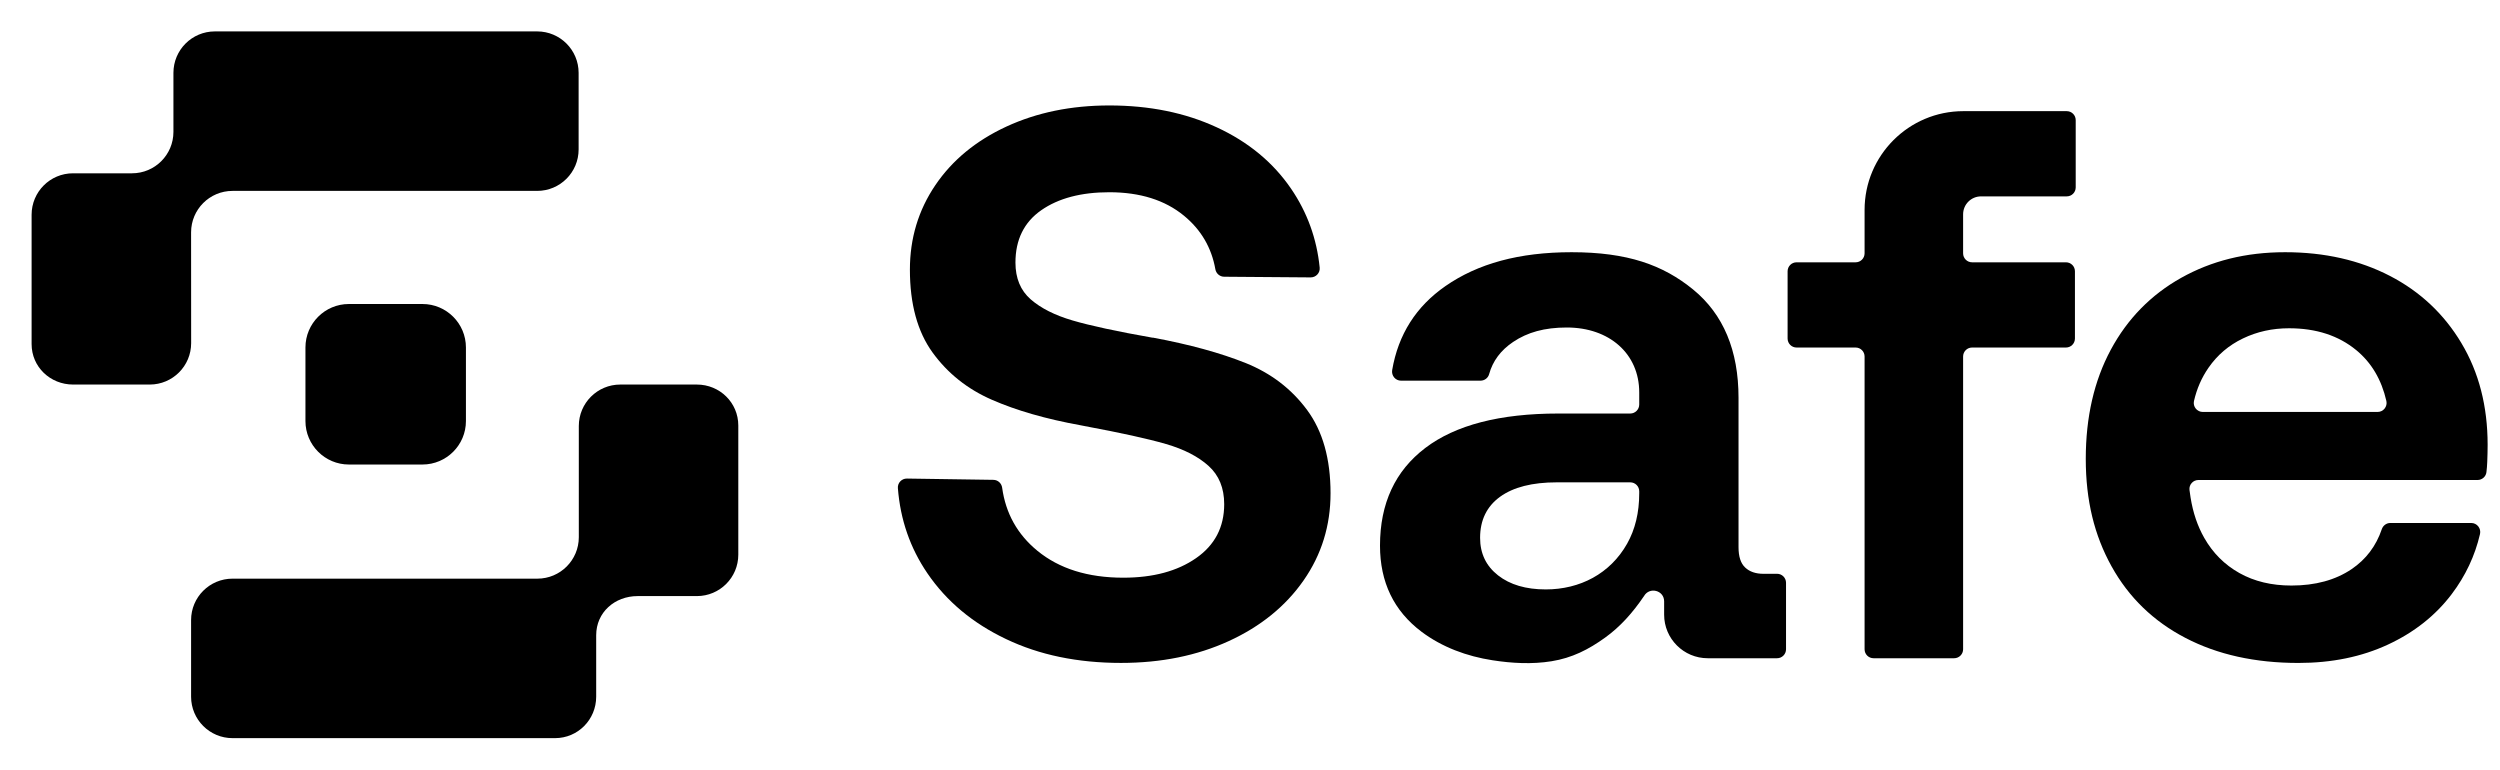
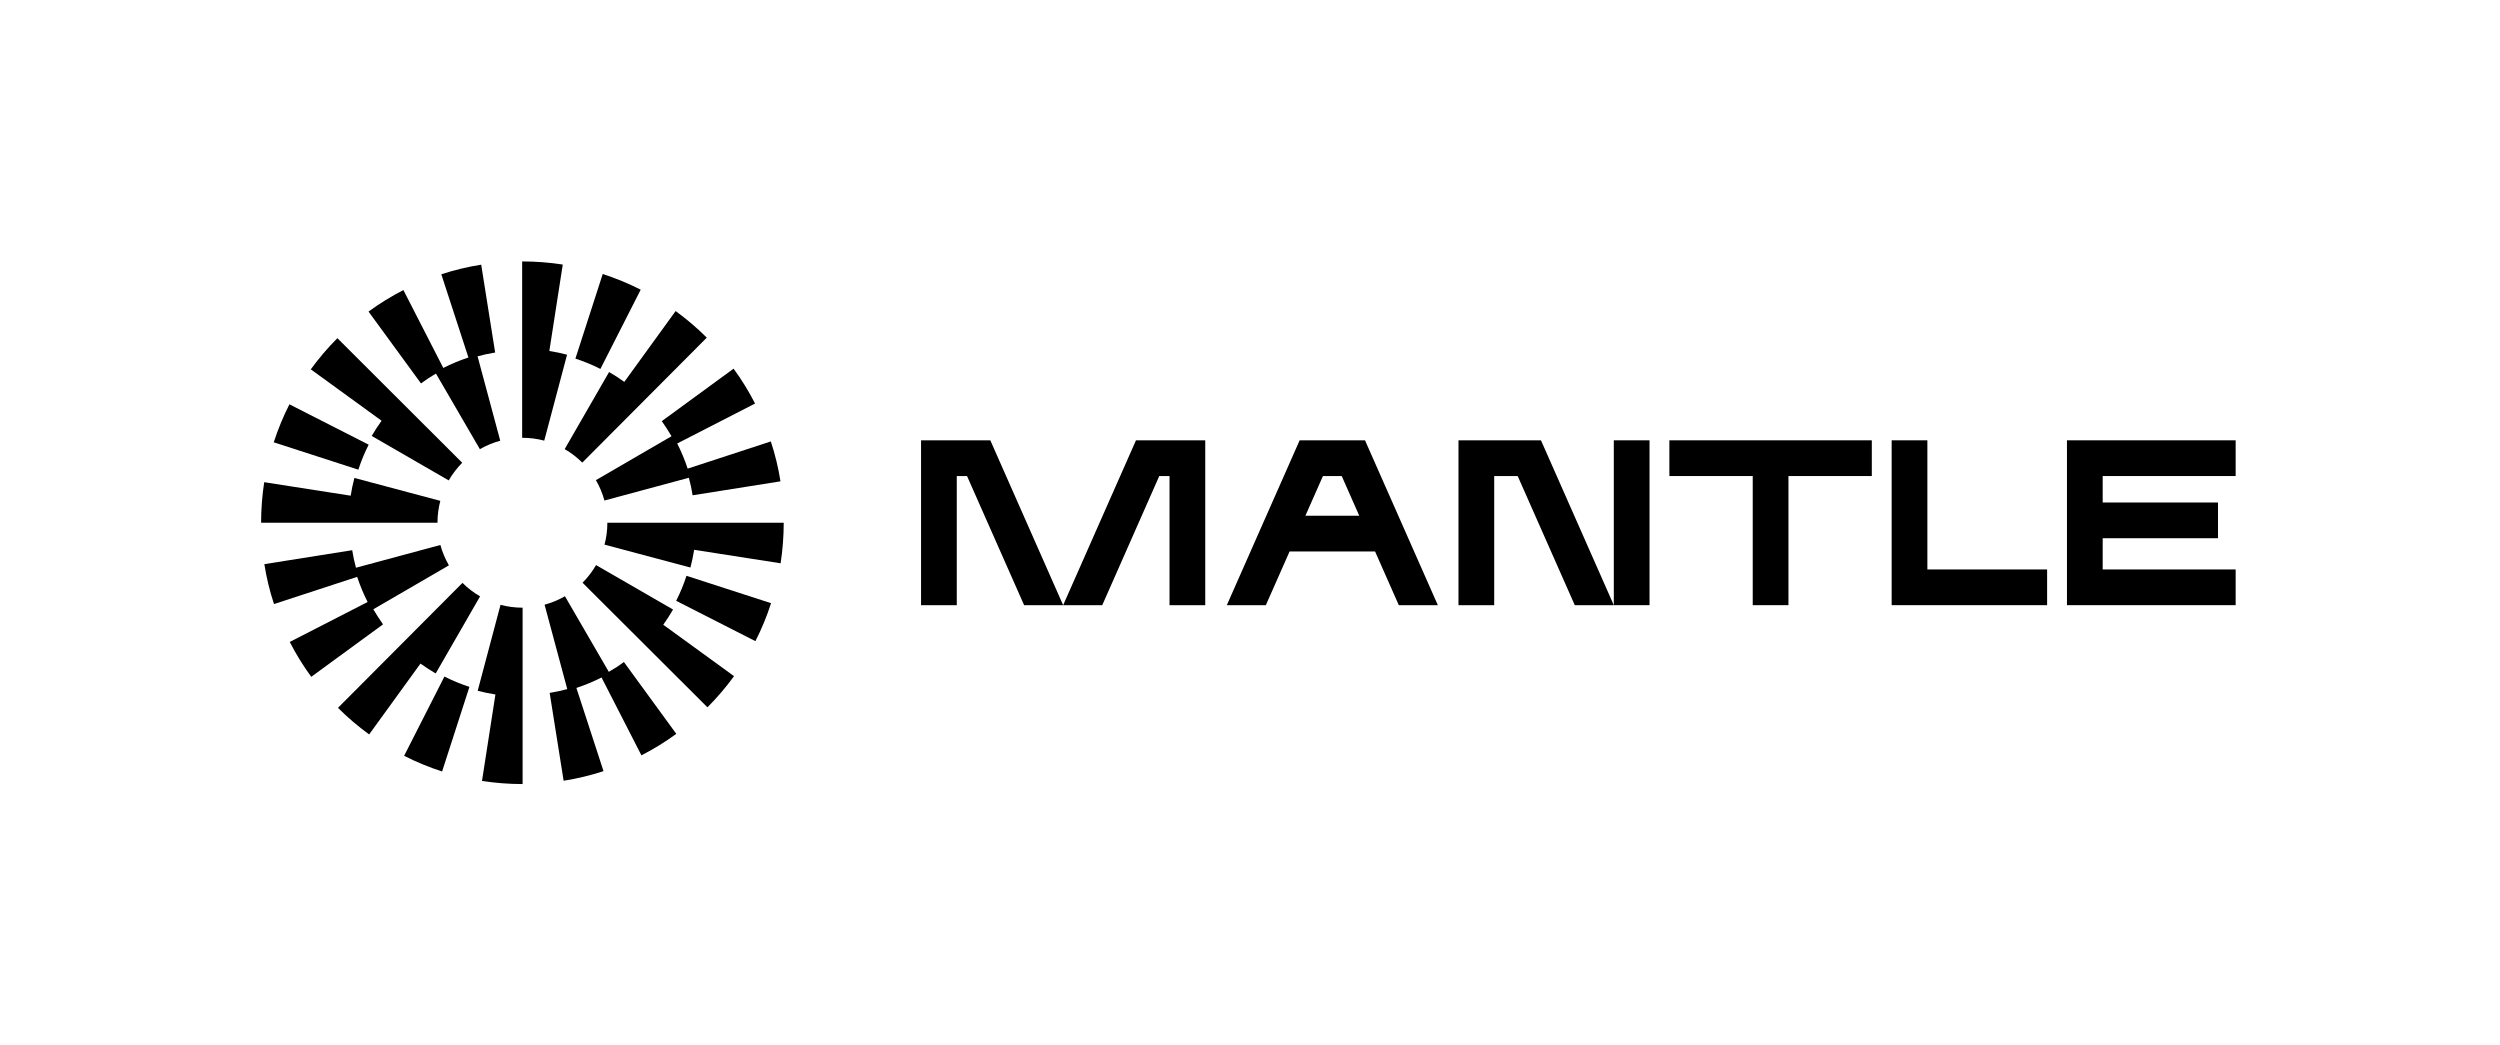
- <svg xmlns="http://www.w3.org/2000/svg" width="78" height="24" viewBox="0 0 78 24" fill="none">
-   <path d="M38.867 11.328C38.078 11.011 37.114 10.747 35.976 10.535H35.952C34.846 10.34 34.016 10.161 33.463 9.998C32.91 9.836 32.475 9.616 32.158 9.34C31.841 9.063 31.682 8.681 31.682 8.193C31.682 7.478 31.951 6.933 32.487 6.559C33.024 6.185 33.732 5.998 34.61 5.998C35.569 5.998 36.346 6.242 36.94 6.73C37.473 7.168 37.799 7.725 37.919 8.399C37.943 8.534 38.057 8.633 38.193 8.634L40.892 8.655C41.058 8.656 41.191 8.514 41.174 8.349C41.084 7.447 40.786 6.626 40.282 5.888C39.721 5.067 38.948 4.428 37.964 3.973C36.98 3.517 35.862 3.29 34.61 3.29C33.423 3.29 32.353 3.509 31.402 3.948C30.451 4.388 29.711 4.997 29.182 5.778C28.653 6.559 28.389 7.437 28.389 8.413C28.389 9.486 28.625 10.348 29.096 10.998C29.568 11.649 30.186 12.141 30.95 12.474C31.714 12.808 32.633 13.072 33.706 13.267L33.828 13.291C34.966 13.503 35.817 13.69 36.378 13.853C36.939 14.016 37.382 14.243 37.707 14.536C38.032 14.829 38.195 15.227 38.195 15.731C38.195 16.447 37.902 17.008 37.317 17.414C36.732 17.821 35.975 18.024 35.048 18.024C33.942 18.024 33.048 17.744 32.365 17.183C31.743 16.672 31.377 16.017 31.267 15.216C31.248 15.078 31.133 14.973 30.994 14.971L28.298 14.931C28.134 14.928 28.001 15.066 28.014 15.23C28.09 16.214 28.398 17.101 28.937 17.89C29.531 18.761 30.348 19.444 31.389 19.939C32.429 20.436 33.625 20.683 34.975 20.683C36.227 20.683 37.349 20.456 38.342 20C39.333 19.545 40.11 18.915 40.671 18.11C41.233 17.305 41.513 16.398 41.513 15.39C41.513 14.316 41.269 13.45 40.781 12.791C40.294 12.132 39.655 11.645 38.866 11.327L38.867 11.328Z" fill="currentColor" />
-   <path d="M55.444 17.903H55.023C54.779 17.903 54.588 17.838 54.45 17.707C54.311 17.578 54.242 17.366 54.242 17.073V12.413C54.242 10.934 53.77 9.807 52.828 9.035C51.884 8.263 50.773 7.869 49.033 7.869C47.391 7.869 46.107 8.226 45.099 8.925C44.18 9.563 43.626 10.436 43.436 11.546C43.407 11.719 43.537 11.877 43.712 11.877H46.191C46.316 11.877 46.427 11.795 46.46 11.675C46.573 11.264 46.823 10.929 47.209 10.669C47.656 10.368 48.187 10.218 48.886 10.218C50.206 10.218 51.144 11.031 51.144 12.243V12.621C51.144 12.776 51.018 12.902 50.864 12.902H48.618C46.796 12.902 45.414 13.26 44.471 13.975C43.528 14.691 43.056 15.707 43.056 17.024C43.056 18.163 43.487 19.058 44.349 19.708C44.996 20.195 45.769 20.477 46.565 20.6C47.173 20.695 47.797 20.729 48.407 20.631C49.045 20.529 49.564 20.266 50.083 19.891C50.55 19.554 50.938 19.122 51.294 18.596C51.467 18.299 51.921 18.418 51.921 18.762V19.176C51.92 19.927 52.53 20.537 53.281 20.537H55.444C55.599 20.537 55.724 20.412 55.724 20.257V18.182C55.724 18.028 55.599 17.902 55.444 17.902V17.903ZM51.144 15.39C51.144 15.992 51.018 16.516 50.766 16.963C50.237 17.901 49.292 18.39 48.228 18.39C47.61 18.39 47.114 18.244 46.74 17.952C46.366 17.659 46.179 17.269 46.179 16.78C46.179 16.228 46.387 15.801 46.801 15.5C47.216 15.2 47.805 15.049 48.57 15.049H50.864C51.019 15.049 51.144 15.174 51.144 15.329V15.39Z" fill="currentColor" />
-   <path d="M64.483 3.468H61.257C59.555 3.468 58.175 4.848 58.175 6.55V7.904C58.175 8.059 58.05 8.184 57.895 8.184H56.053C55.898 8.184 55.773 8.309 55.773 8.464V10.562C55.773 10.717 55.898 10.843 56.053 10.843H57.895C58.05 10.843 58.175 10.968 58.175 11.123V20.257C58.175 20.412 58.3 20.537 58.455 20.537H60.969C61.123 20.537 61.249 20.412 61.249 20.257V11.123C61.249 10.968 61.374 10.843 61.529 10.843H64.458C64.613 10.843 64.738 10.717 64.738 10.562V8.464C64.738 8.309 64.613 8.184 64.458 8.184H61.529C61.374 8.184 61.249 8.059 61.249 7.904V6.687C61.249 6.377 61.5 6.127 61.809 6.127H64.482C64.637 6.127 64.762 6.002 64.762 5.847V3.748C64.762 3.593 64.637 3.468 64.482 3.468H64.483Z" fill="currentColor" />
-   <path d="M76.797 10.706C76.253 9.796 75.508 9.096 74.565 8.608C73.622 8.12 72.532 7.869 71.296 7.869C70.061 7.869 68.995 8.141 68.052 8.669C67.109 9.198 66.376 9.946 65.856 10.913C65.336 11.881 65.076 13.015 65.076 14.317C65.076 15.618 65.344 16.703 65.881 17.671C66.418 18.639 67.186 19.383 68.186 19.903C69.186 20.424 70.361 20.684 71.711 20.684C72.752 20.684 73.683 20.493 74.504 20.111C75.325 19.729 75.988 19.204 76.492 18.538C76.924 17.967 77.218 17.342 77.376 16.663C77.417 16.487 77.284 16.317 77.103 16.317H74.578C74.457 16.317 74.351 16.396 74.312 16.511C74.134 17.036 73.82 17.452 73.37 17.757C72.865 18.098 72.239 18.269 71.492 18.269C70.873 18.269 70.333 18.139 69.869 17.879C69.406 17.619 69.04 17.253 68.772 16.781C68.666 16.595 68.579 16.398 68.51 16.195C68.436 15.977 68.383 15.753 68.346 15.525C68.333 15.446 68.322 15.366 68.312 15.286C68.293 15.12 68.424 14.976 68.591 14.976H77.299C77.44 14.976 77.561 14.871 77.577 14.73C77.589 14.627 77.598 14.522 77.602 14.414C77.61 14.219 77.614 14.04 77.614 13.878C77.614 12.675 77.342 11.618 76.797 10.707L76.797 10.706ZM74.181 12.853H68.727C68.548 12.853 68.413 12.687 68.452 12.512C68.54 12.13 68.69 11.784 68.905 11.474C69.181 11.076 69.539 10.771 69.979 10.56C70.418 10.348 70.897 10.242 71.418 10.242C72.264 10.242 72.963 10.47 73.516 10.925C73.991 11.316 74.303 11.845 74.455 12.511C74.494 12.686 74.36 12.853 74.181 12.853Z" fill="currentColor" />
-   <path d="M21.742 11.998H19.352C18.638 11.998 18.059 12.577 18.059 13.291V16.761C18.059 17.475 17.48 18.054 16.767 18.054H7.255C6.541 18.054 5.962 18.632 5.962 19.346V21.737C5.962 22.451 6.541 23.03 7.255 23.03H17.317C18.031 23.03 18.601 22.451 18.601 21.737V19.819C18.601 19.105 19.18 18.598 19.894 18.598H21.742C22.456 18.598 23.035 18.02 23.035 17.306V13.276C23.035 12.562 22.456 11.998 21.742 11.998H21.742Z" fill="currentColor" />
-   <path d="M5.962 7.249C5.962 6.535 6.54 5.956 7.255 5.956H16.76C17.474 5.956 18.053 5.377 18.053 4.663V2.273C18.053 1.559 17.474 0.98 16.76 0.98H6.704C5.989 0.98 5.411 1.559 5.411 2.273V4.115C5.411 4.829 4.832 5.407 4.118 5.407H2.278C1.564 5.407 0.986 5.986 0.986 6.7V10.734C0.986 11.448 1.567 11.998 2.281 11.998H4.672C5.386 11.998 5.964 11.419 5.964 10.705L5.962 7.249V7.249Z" fill="currentColor" />
-   <path d="M10.885 9.485H13.181C13.93 9.485 14.537 10.093 14.537 10.841V13.137C14.537 13.886 13.929 14.493 13.181 14.493H10.885C10.137 14.493 9.53 13.885 9.53 13.137V10.841C9.53 10.092 10.137 9.485 10.885 9.485Z" fill="currentColor" />
+ <svg xmlns="http://www.w3.org/2000/svg" version="1.1" id="Layer_1" x="0px" y="0px" viewBox="0 0 3779.1 1579.4" style="enable-background:new 0 0 3779.1 1579.4;" xml:space="preserve">
+   <g>
+     <g>
+       <g>
+         <polygon points="1497,665.6 1497,665.6 1392.3,665.6 1392.3,914.8 1446.3,914.8 1446.3,719.6 1461.8,719.6 1548.1,914.8     1607.1,914.8 1497,665.6" fill="currentColor" />
+         <polygon points="2439.5,914.8 2439.5,914.8 2493.5,914.8 2493.5,665.6 2439.5,665.6" fill="currentColor" />
+         <polygon points="1717.2,665.6 1717.2,665.6 1717.2,665.6 1607.1,914.8 1666.2,914.8 1752.4,719.6 1767.9,719.6 1767.9,914.8     1821.9,914.8 1821.9,665.6" fill="currentColor" />
+         <path d="M2063.4,665.6h-98.8l0,0l-110.1,249.2h59l35.9-81.2h129.2l35.9,81.2h59L2063.4,665.6L2063.4,665.6z M1973.3,779.6     l26.5-60h28.4l26.5,60H1973.3z" fill="currentColor" />
+         <polygon points="2329.4,665.6 2204.7,665.6 2204.7,914.8 2258.7,914.8 2258.7,719.6 2294.2,719.6 2380.5,914.8 2439.5,914.8     2329.4,665.6" fill="currentColor" />
+         <polygon points="2523.5,665.6 2523.5,719.6 2649.5,719.6 2649.5,914.8 2703.5,914.8 2703.5,719.6 2829.5,719.6 2829.5,665.6     " fill="currentColor" />
+         <polygon points="2913.5,665.6 2859.5,665.6 2859.5,914.8 3094.5,914.8 3094.5,860.8 2913.5,860.8    " fill="currentColor" />
+         <polygon points="3379.5,719.6 3379.5,665.6 3124.5,665.6 3124.5,914.8 3379.5,914.8 3379.5,860.8 3178.5,860.8 3178.5,813.6     3352.8,813.6 3352.8,759.6 3178.5,759.6 3178.5,719.6" fill="currentColor" />
+       </g>
+     </g>
+     <g>
+       <path d="M557.3,672.2l-119.8-61c-9.4,18.4-17.3,37.7-23.7,57.4l127.9,41.4C545.9,697,551.1,684.3,557.3,672.2z" fill="currentColor" />
+       <path d="M659,564.7L725.4,679c9.7-5.6,20.1-9.9,30.8-12.8l-34.3-127.6c8.7-2.3,17.6-4.3,26.6-5.7l-21.1-132.8    c-20.4,3.2-40.7,8.1-60.3,14.5l41,125.8c-13.1,4.3-25.8,9.6-38,15.8l-60.3-117.7c-18.3,9.4-36.1,20.3-52.7,32.5l79.3,108.6    C643.6,574.2,651.2,569.3,659,564.7z" fill="currentColor" />
+       <path d="M1015.1,659.4l-114.3,66.4c5.6,9.7,10,20.1,12.9,30.8l127.6-34.4c2.4,8.7,4.3,17.6,5.7,26.5l132.8-21.1    c-3.2-20.4-8.1-40.7-14.6-60.3l-125.7,41.1c-4.3-13.1-9.6-25.8-15.8-38l117.7-60.4c-9.4-18.3-20.3-36.1-32.5-52.7l-108.5,79.3    C1005.6,644,1010.5,651.6,1015.1,659.4z" fill="currentColor" />
+       <path d="M968.5,437.9c-18.4-9.4-37.7-17.3-57.4-23.7l-41.3,127.9c12.9,4.2,25.6,9.4,37.8,15.6L968.5,437.9z" fill="currentColor" />
+       <path d="M920.7,562.4l-67.1,116.5c9.7,5.6,18.7,12.5,26.6,20.4l188.2-188.9c-14.6-14.6-30.5-28.1-47.1-40.2l-77.6,107.1    C936.3,571.9,928.7,566.9,920.7,562.4z" fill="currentColor" />
+       <path d="M561.9,659l116.4,67.2c5.6-9.7,12.5-18.7,20.4-26.7L510,511.2c-14.6,14.6-28.1,30.5-40.2,47.1l107,77.7    C571.5,643.4,566.5,651.1,561.9,659z" fill="currentColor" />
+       <path d="M830.4,530.6l20.3-130.7c-20.1-3.1-40.6-4.7-61.1-4.7h-0.3v266.6h0.3c11.2,0,22.4,1.4,33.1,4.3l34.5-129.9    C848.4,533.8,839.5,532,830.4,530.6z" fill="currentColor" />
+       <path d="M665.6,757.1l-129.9-34.6c-2.3,8.8-4.2,17.8-5.6,26.8l-130.7-20.4c-3.1,20.1-4.7,40.8-4.7,61.3h266.6    C661.3,778.9,662.8,767.8,665.6,757.1z" fill="currentColor" />
+       <path d="M1022.1,908.2l119.8,61c9.4-18.4,17.3-37.7,23.7-57.4l-127.9-41.4C1033.5,883.4,1028.3,896.1,1022.1,908.2z" fill="currentColor" />
+       <path d="M920.3,1015.6L854,901.3c-9.7,5.6-20.1,9.9-30.8,12.8l34.3,127.6c-8.7,2.3-17.6,4.3-26.6,5.7l21.1,132.8    c20.4-3.2,40.7-8.1,60.3-14.5l-41-125.8c13.1-4.3,25.8-9.6,38-15.8l60.3,117.7c18.3-9.4,36.1-20.3,52.7-32.5l-79.2-108.6    C935.8,1006.2,928.2,1011.1,920.3,1015.6z" fill="currentColor" />
+       <path d="M564.3,921l114.3-66.4c-5.6-9.7-10-20.1-12.9-30.8l-127.6,34.4c-2.4-8.7-4.3-17.6-5.7-26.5l-132.8,21.1    c3.2,20.4,8.1,40.7,14.6,60.3l125.7-41.1c4.3,13,9.6,25.8,15.8,38l-117.7,60.4c9.4,18.3,20.3,36.1,32.5,52.7l108.5-79.3    C573.8,936.4,568.9,928.8,564.3,921z" fill="currentColor" />
+       <path d="M610.9,1142.5c18.4,9.4,37.7,17.3,57.4,23.7l41.3-127.9c-12.9-4.2-25.6-9.4-37.8-15.6L610.9,1142.5z" fill="currentColor" />
+       <path d="M658.6,1018l67.1-116.5c-9.7-5.6-18.7-12.5-26.6-20.4L510.9,1070c14.6,14.6,30.5,28.1,47.1,40.2l77.6-107.1    C643,1008.4,650.7,1013.4,658.6,1018z" fill="currentColor" />
+       <path d="M1017.4,921.4L901,854.2c-5.6,9.7-12.5,18.7-20.4,26.7l188.8,188.3c14.6-14.6,28.1-30.5,40.2-47.1l-107-77.7    C1007.9,936.9,1012.9,929.3,1017.4,921.4z" fill="currentColor" />
+       <path d="M756.6,914.3l-34.5,129.9c8.8,2.3,17.8,4.2,26.8,5.6l-20.3,130.7c20.1,3.1,40.6,4.7,61.1,4.7h0.3V918.6h-0.3    C778.5,918.6,767.3,917.1,756.6,914.3z" fill="currentColor" />
+       <path d="M918.1,790.2c0,11.3-1.4,22.4-4.3,33.1l129.9,34.6c2.3-8.8,4.2-17.8,5.6-26.8l130.7,20.4c3.1-20.1,4.7-40.8,4.7-61.3    H918.1z" fill="currentColor" />
+     </g>
+   </g>
</svg>
